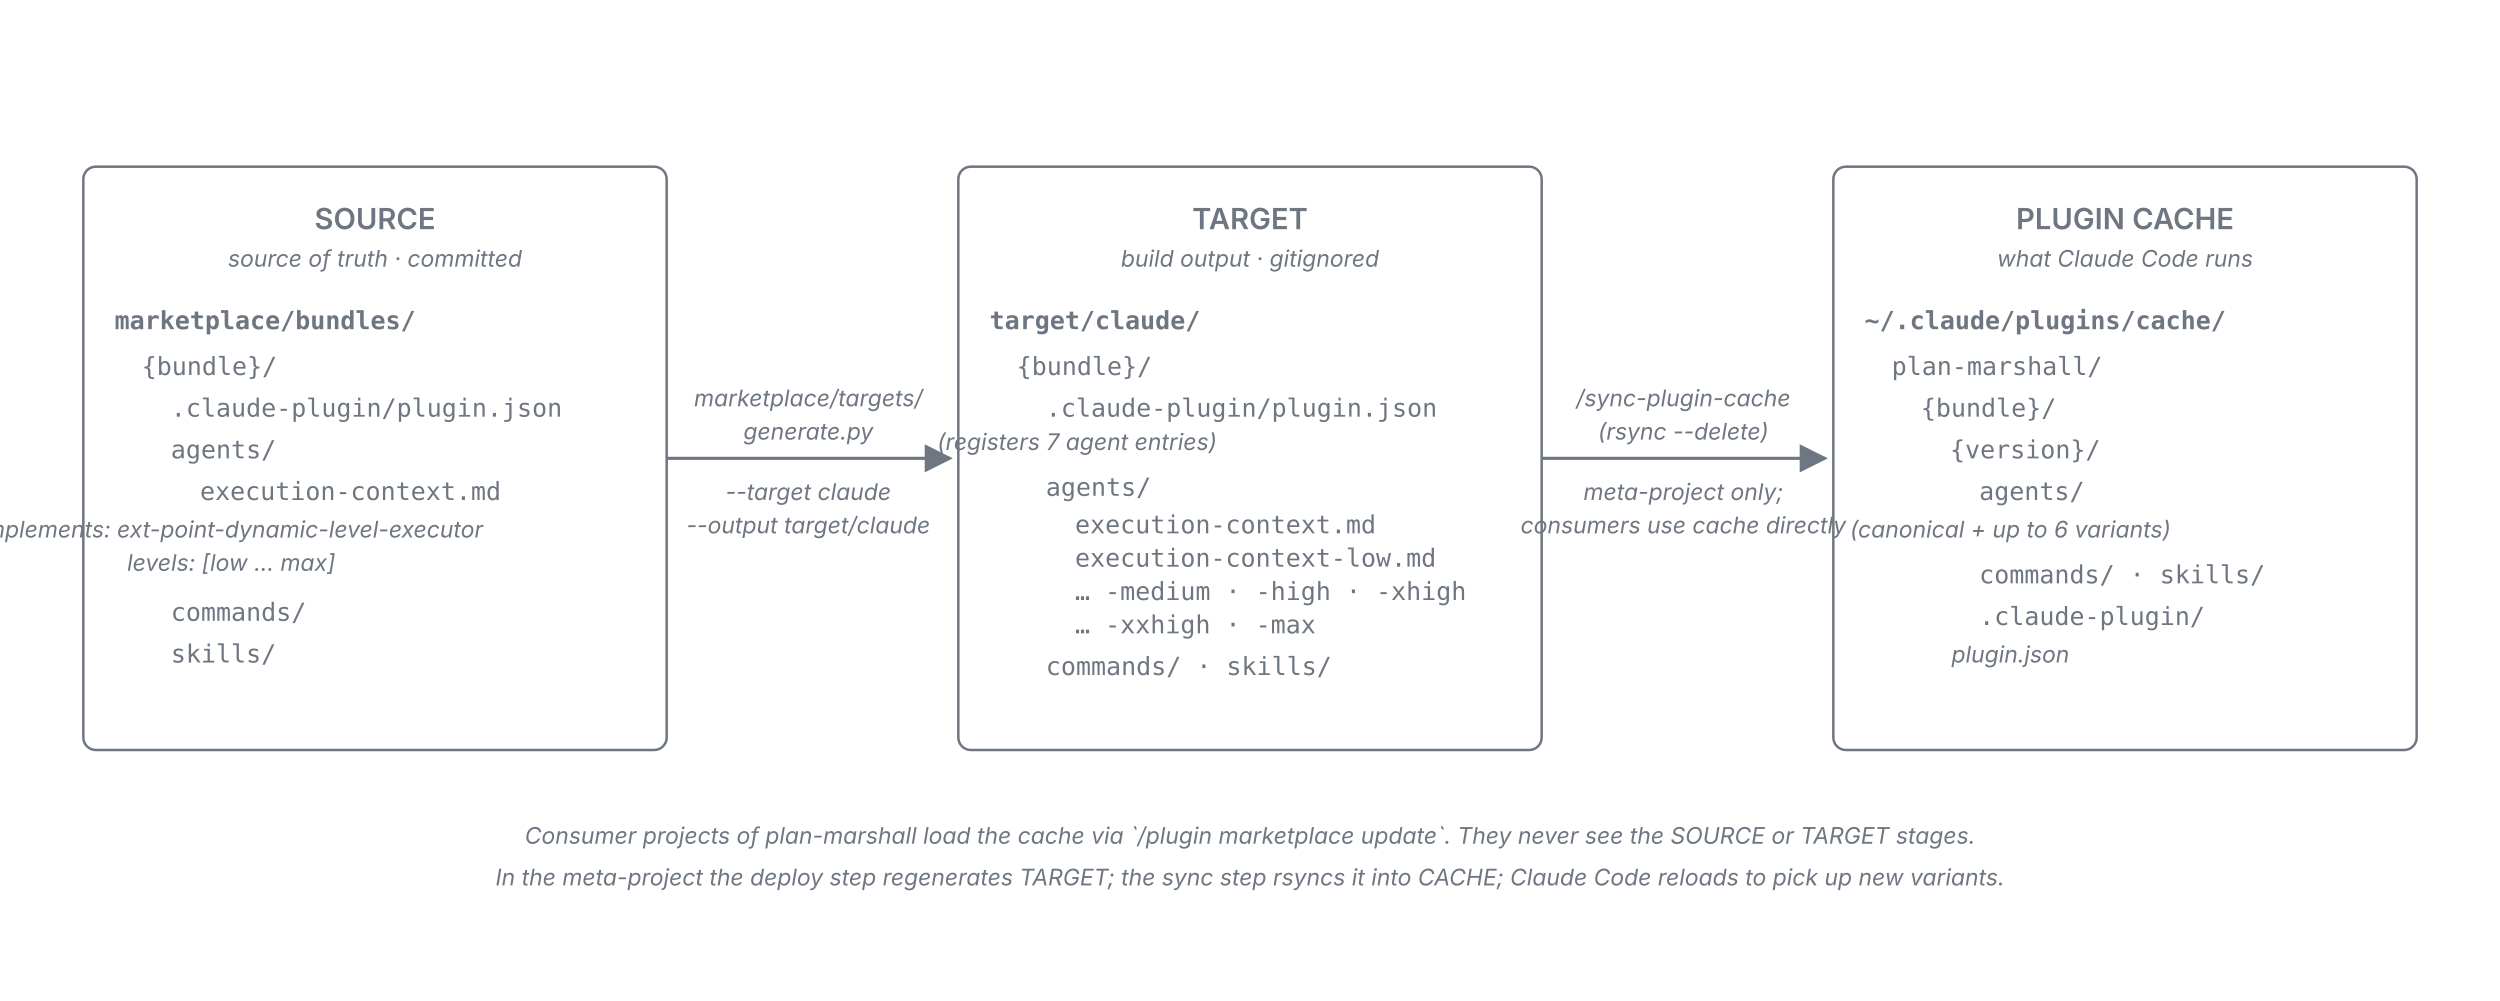
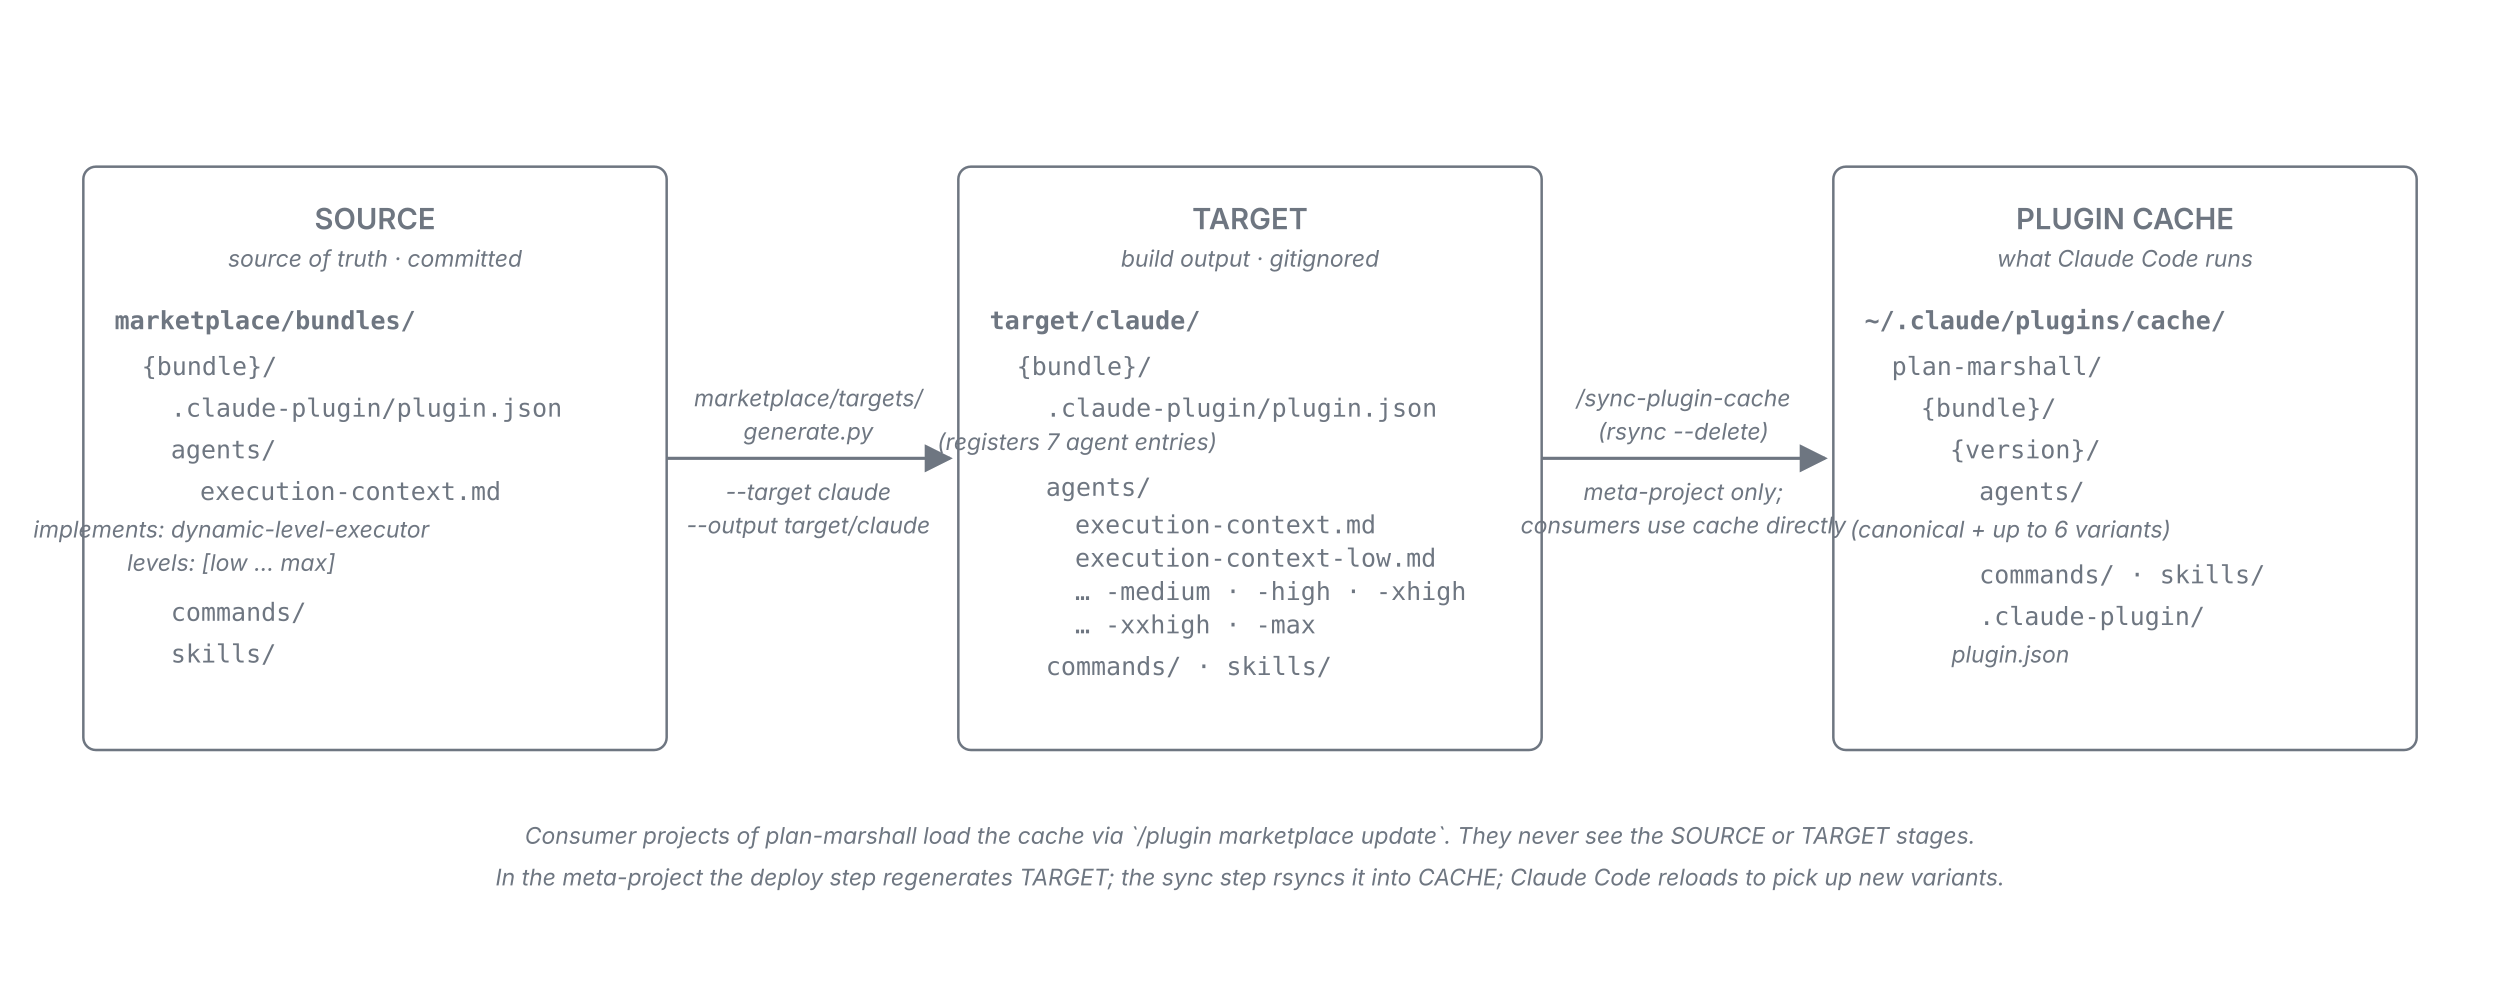
<svg xmlns="http://www.w3.org/2000/svg" viewBox="0 0 1200 480" role="img" aria-labelledby="title desc" font-family="ui-sans-serif, -apple-system, system-ui, 'Segoe UI', sans-serif">
  <defs>
    <marker id="arrow" viewBox="0 0 10 10" refX="9" refY="5" markerWidth="9" markerHeight="9" orient="auto">
      <path d="M0,0 L10,5 L0,10 z" class="arrow-fill" />
    </marker>
    <style>
      .col-header { font-size: 14px; font-weight: 600; fill: #6e7681; text-anchor: middle; }
      .col-sub    { font-size: 11px; fill: #6e7681; text-anchor: middle; font-style: italic; }
      .item       { font-size: 12px; fill: #6e7681; font-family: ui-monospace, "SF Mono", Menlo, Consolas, monospace; }
      .item-c     { font-size: 12px; fill: #6e7681; font-family: ui-monospace, "SF Mono", Menlo, Consolas, monospace; text-anchor: middle; }
      .item-bold  { font-size: 12px; fill: #6e7681; font-family: ui-monospace, "SF Mono", Menlo, Consolas, monospace; font-weight: 700; }
      .arrow-lbl  { font-size: 11px; fill: #6e7681; text-anchor: middle; font-style: italic; }
      .stroke     { stroke: #6e7681; stroke-width: 1.2; fill: none; }
      .arrow      { stroke: #6e7681; stroke-width: 1.5; fill: none; }
      .arrow-fill { fill: #6e7681; }
    </style>
  </defs>
  <rect class="stroke" x="40" y="80" width="280" height="280" rx="6" ry="6" />
  <text x="180" y="110" class="col-header">SOURCE</text>
  <text x="180" y="128" class="col-sub">source of truth · committed</text>
  <text x="55" y="158" class="item-bold">marketplace/bundles/</text>
  <text x="68" y="180" class="item">{bundle}/</text>
  <text x="82" y="200" class="item">.claude-plugin/plugin.json</text>
  <text x="82" y="220" class="item">agents/</text>
  <text x="96" y="240" class="item">execution-context.md</text>
-   <text x="111" y="258" class="col-sub">implements: ext-point-dynamic-level-executor</text>
-   <text x="111" y="274" class="col-sub">levels: [low … max]</text>
+   <text x="111" y="258" class="col-sub" text-anchor="start">implements: dynamic-level-executor</text>
+   <text x="111" y="274" class="col-sub" text-anchor="start">levels: [low … max]</text>
  <text x="82" y="298" class="item">commands/</text>
  <text x="82" y="318" class="item">skills/</text>
  <rect class="stroke" x="460" y="80" width="280" height="280" rx="6" ry="6" />
  <text x="600" y="110" class="col-header">TARGET</text>
  <text x="600" y="128" class="col-sub">build output · gitignored</text>
  <text x="475" y="158" class="item-bold">target/claude/</text>
  <text x="488" y="180" class="item">{bundle}/</text>
  <text x="502" y="200" class="item">.claude-plugin/plugin.json</text>
  <text x="517" y="216" class="col-sub">(registers 7 agent entries)</text>
  <text x="502" y="238" class="item">agents/</text>
  <text x="516" y="256" class="item">execution-context.md</text>
  <text x="516" y="272" class="item">execution-context-low.md</text>
  <text x="516" y="288" class="item">… -medium · -high · -xhigh</text>
  <text x="516" y="304" class="item">… -xxhigh · -max</text>
  <text x="502" y="324" class="item">commands/ ·  skills/</text>
  <rect class="stroke" x="880" y="80" width="280" height="280" rx="6" ry="6" />
  <text x="1020" y="110" class="col-header">PLUGIN CACHE</text>
  <text x="1020" y="128" class="col-sub">what Claude Code runs</text>
  <text x="895" y="158" class="item-bold">~/.claude/plugins/cache/</text>
  <text x="908" y="180" class="item">plan-marshall/</text>
  <text x="922" y="200" class="item">{bundle}/</text>
  <text x="936" y="220" class="item">{version}/</text>
  <text x="950" y="240" class="item">agents/</text>
  <text x="965" y="258" class="col-sub">(canonical + up to 6 variants)</text>
  <text x="950" y="280" class="item">commands/ ·  skills/</text>
  <text x="950" y="300" class="item">.claude-plugin/</text>
  <text x="965" y="318" class="col-sub">plugin.json</text>
  <line class="arrow" x1="320" y1="220" x2="456" y2="220" marker-end="url(#arrow)" />
  <text x="388" y="195" class="arrow-lbl">marketplace/targets/</text>
  <text x="388" y="211" class="arrow-lbl">generate.py</text>
  <text x="388" y="240" class="arrow-lbl">--target claude</text>
  <text x="388" y="256" class="arrow-lbl">--output target/claude</text>
  <line class="arrow" x1="740" y1="220" x2="876" y2="220" marker-end="url(#arrow)" />
  <text x="808" y="195" class="arrow-lbl">/sync-plugin-cache</text>
  <text x="808" y="211" class="arrow-lbl">(rsync --delete)</text>
  <text x="808" y="240" class="arrow-lbl">meta-project only;</text>
  <text x="808" y="256" class="arrow-lbl">consumers use cache directly</text>
  <text x="600" y="405" class="col-sub">Consumer projects of plan-marshall load the cache via `/plugin marketplace update`. They never see the SOURCE or TARGET stages.</text>
  <text x="600" y="425" class="col-sub">In the meta-project the deploy step regenerates TARGET; the sync step rsyncs it into CACHE; Claude Code reloads to pick up new variants.</text>
</svg>
